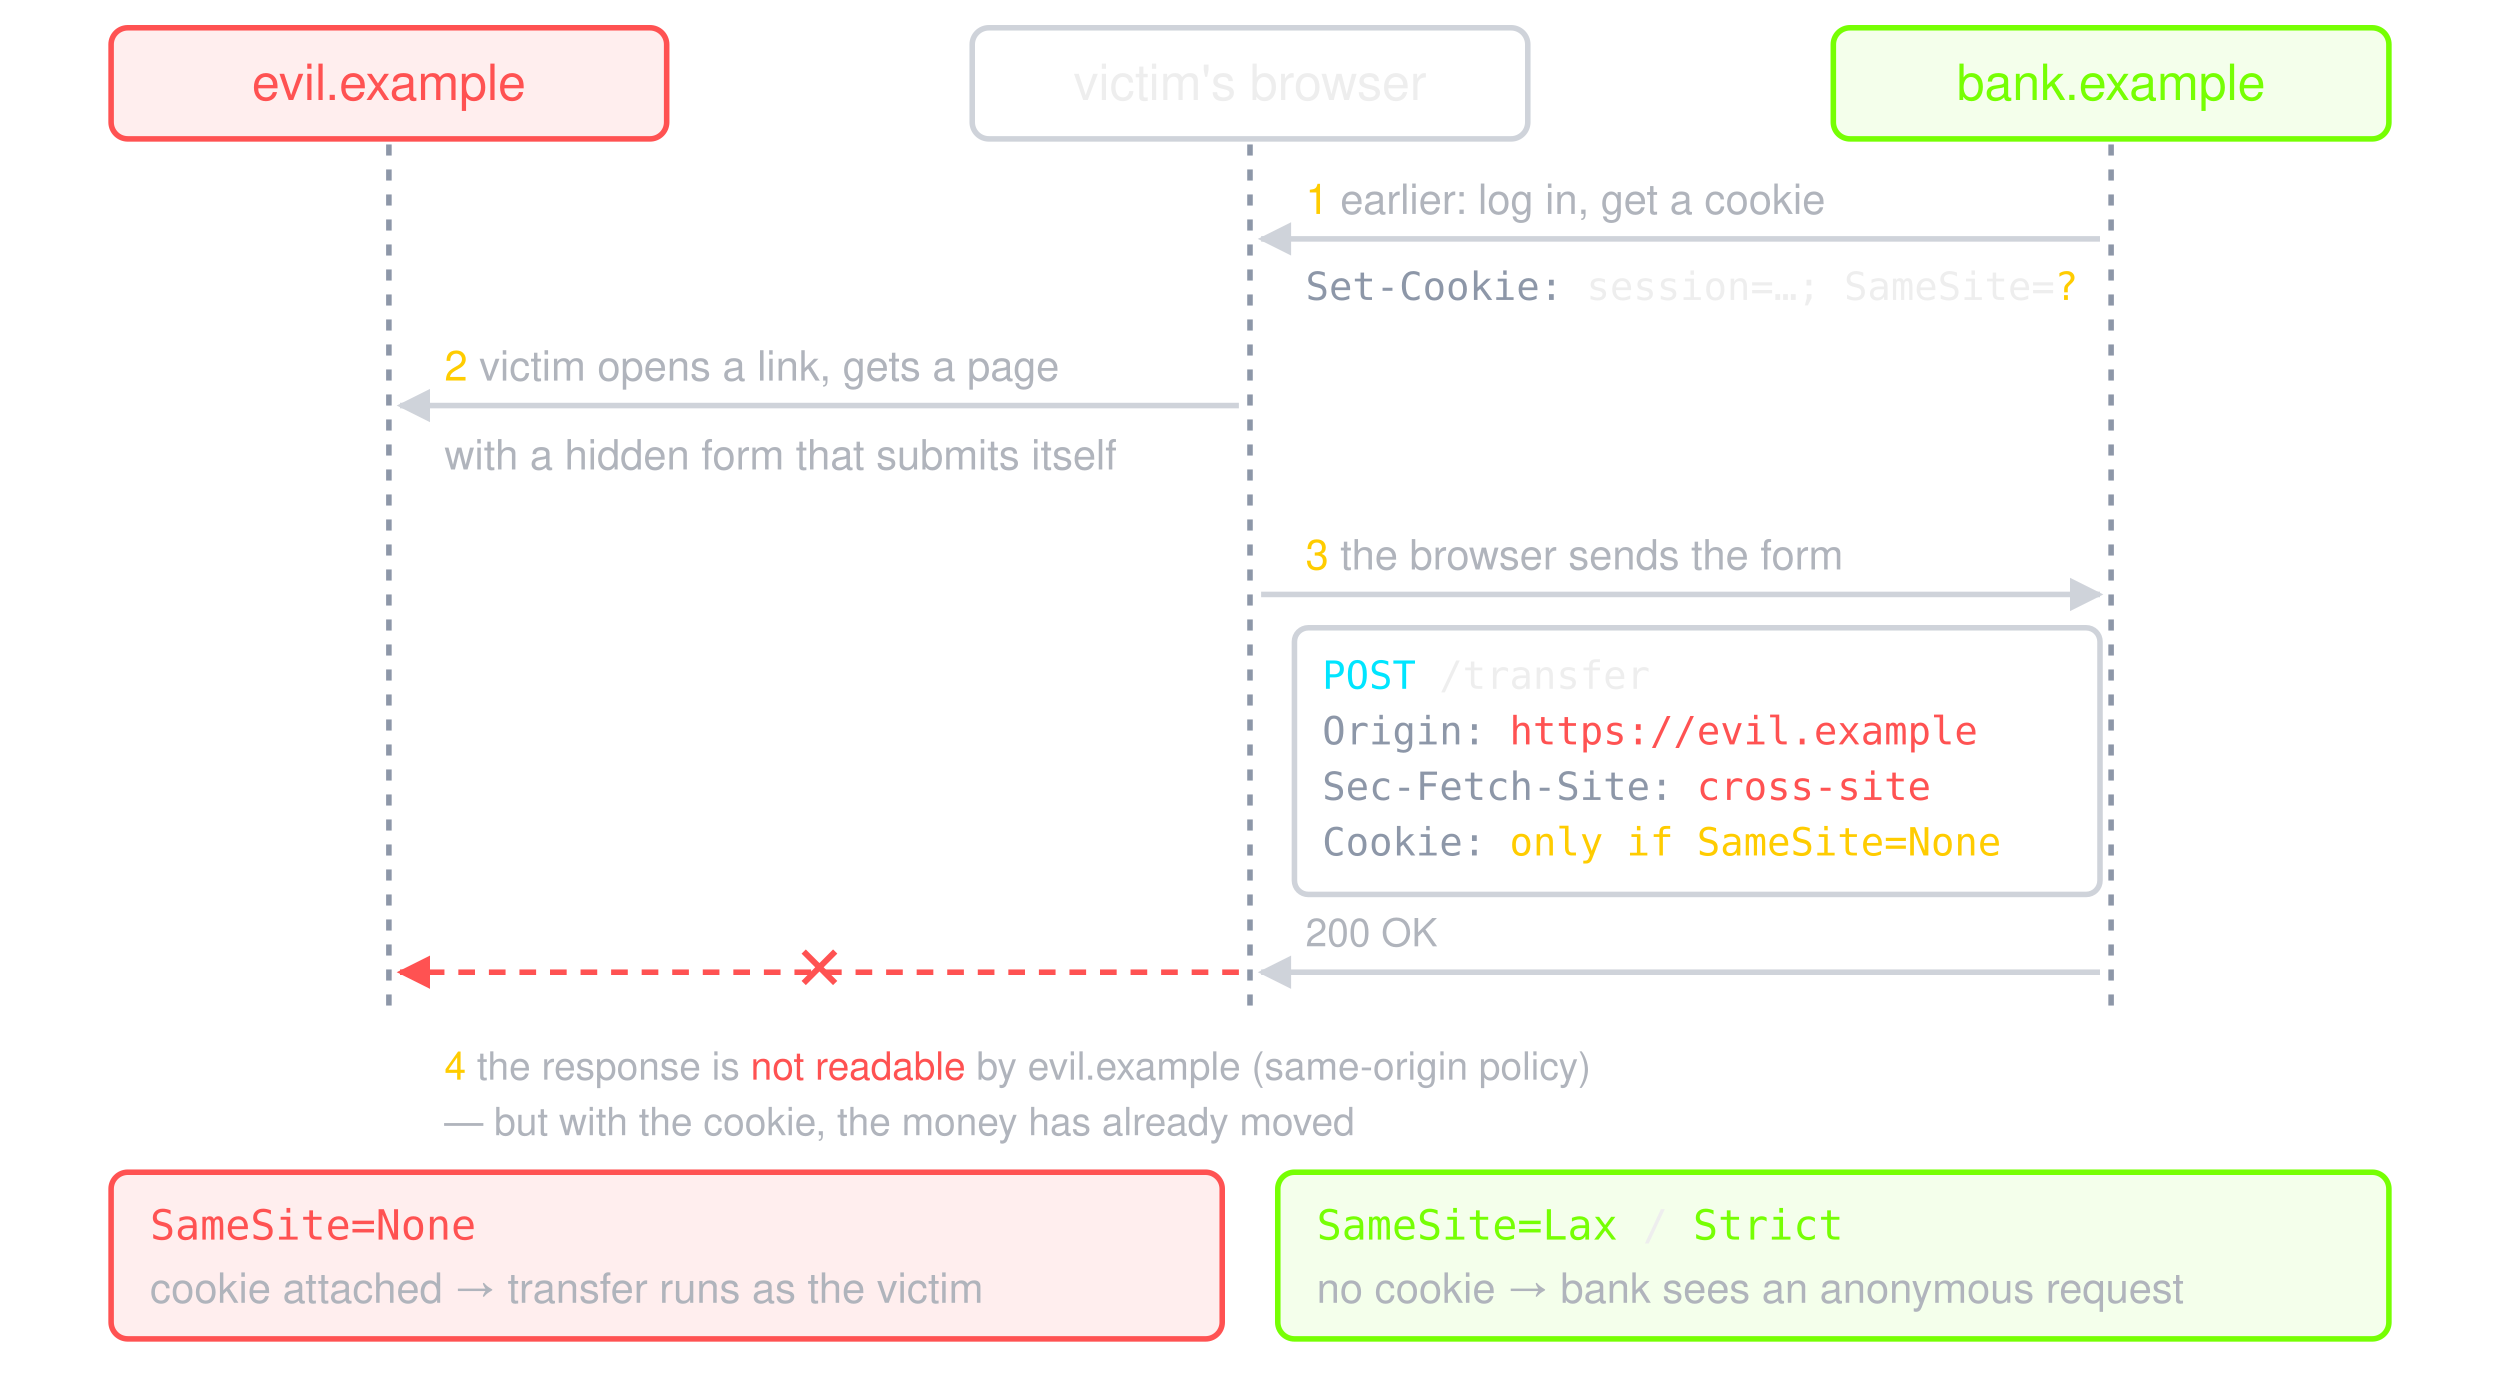
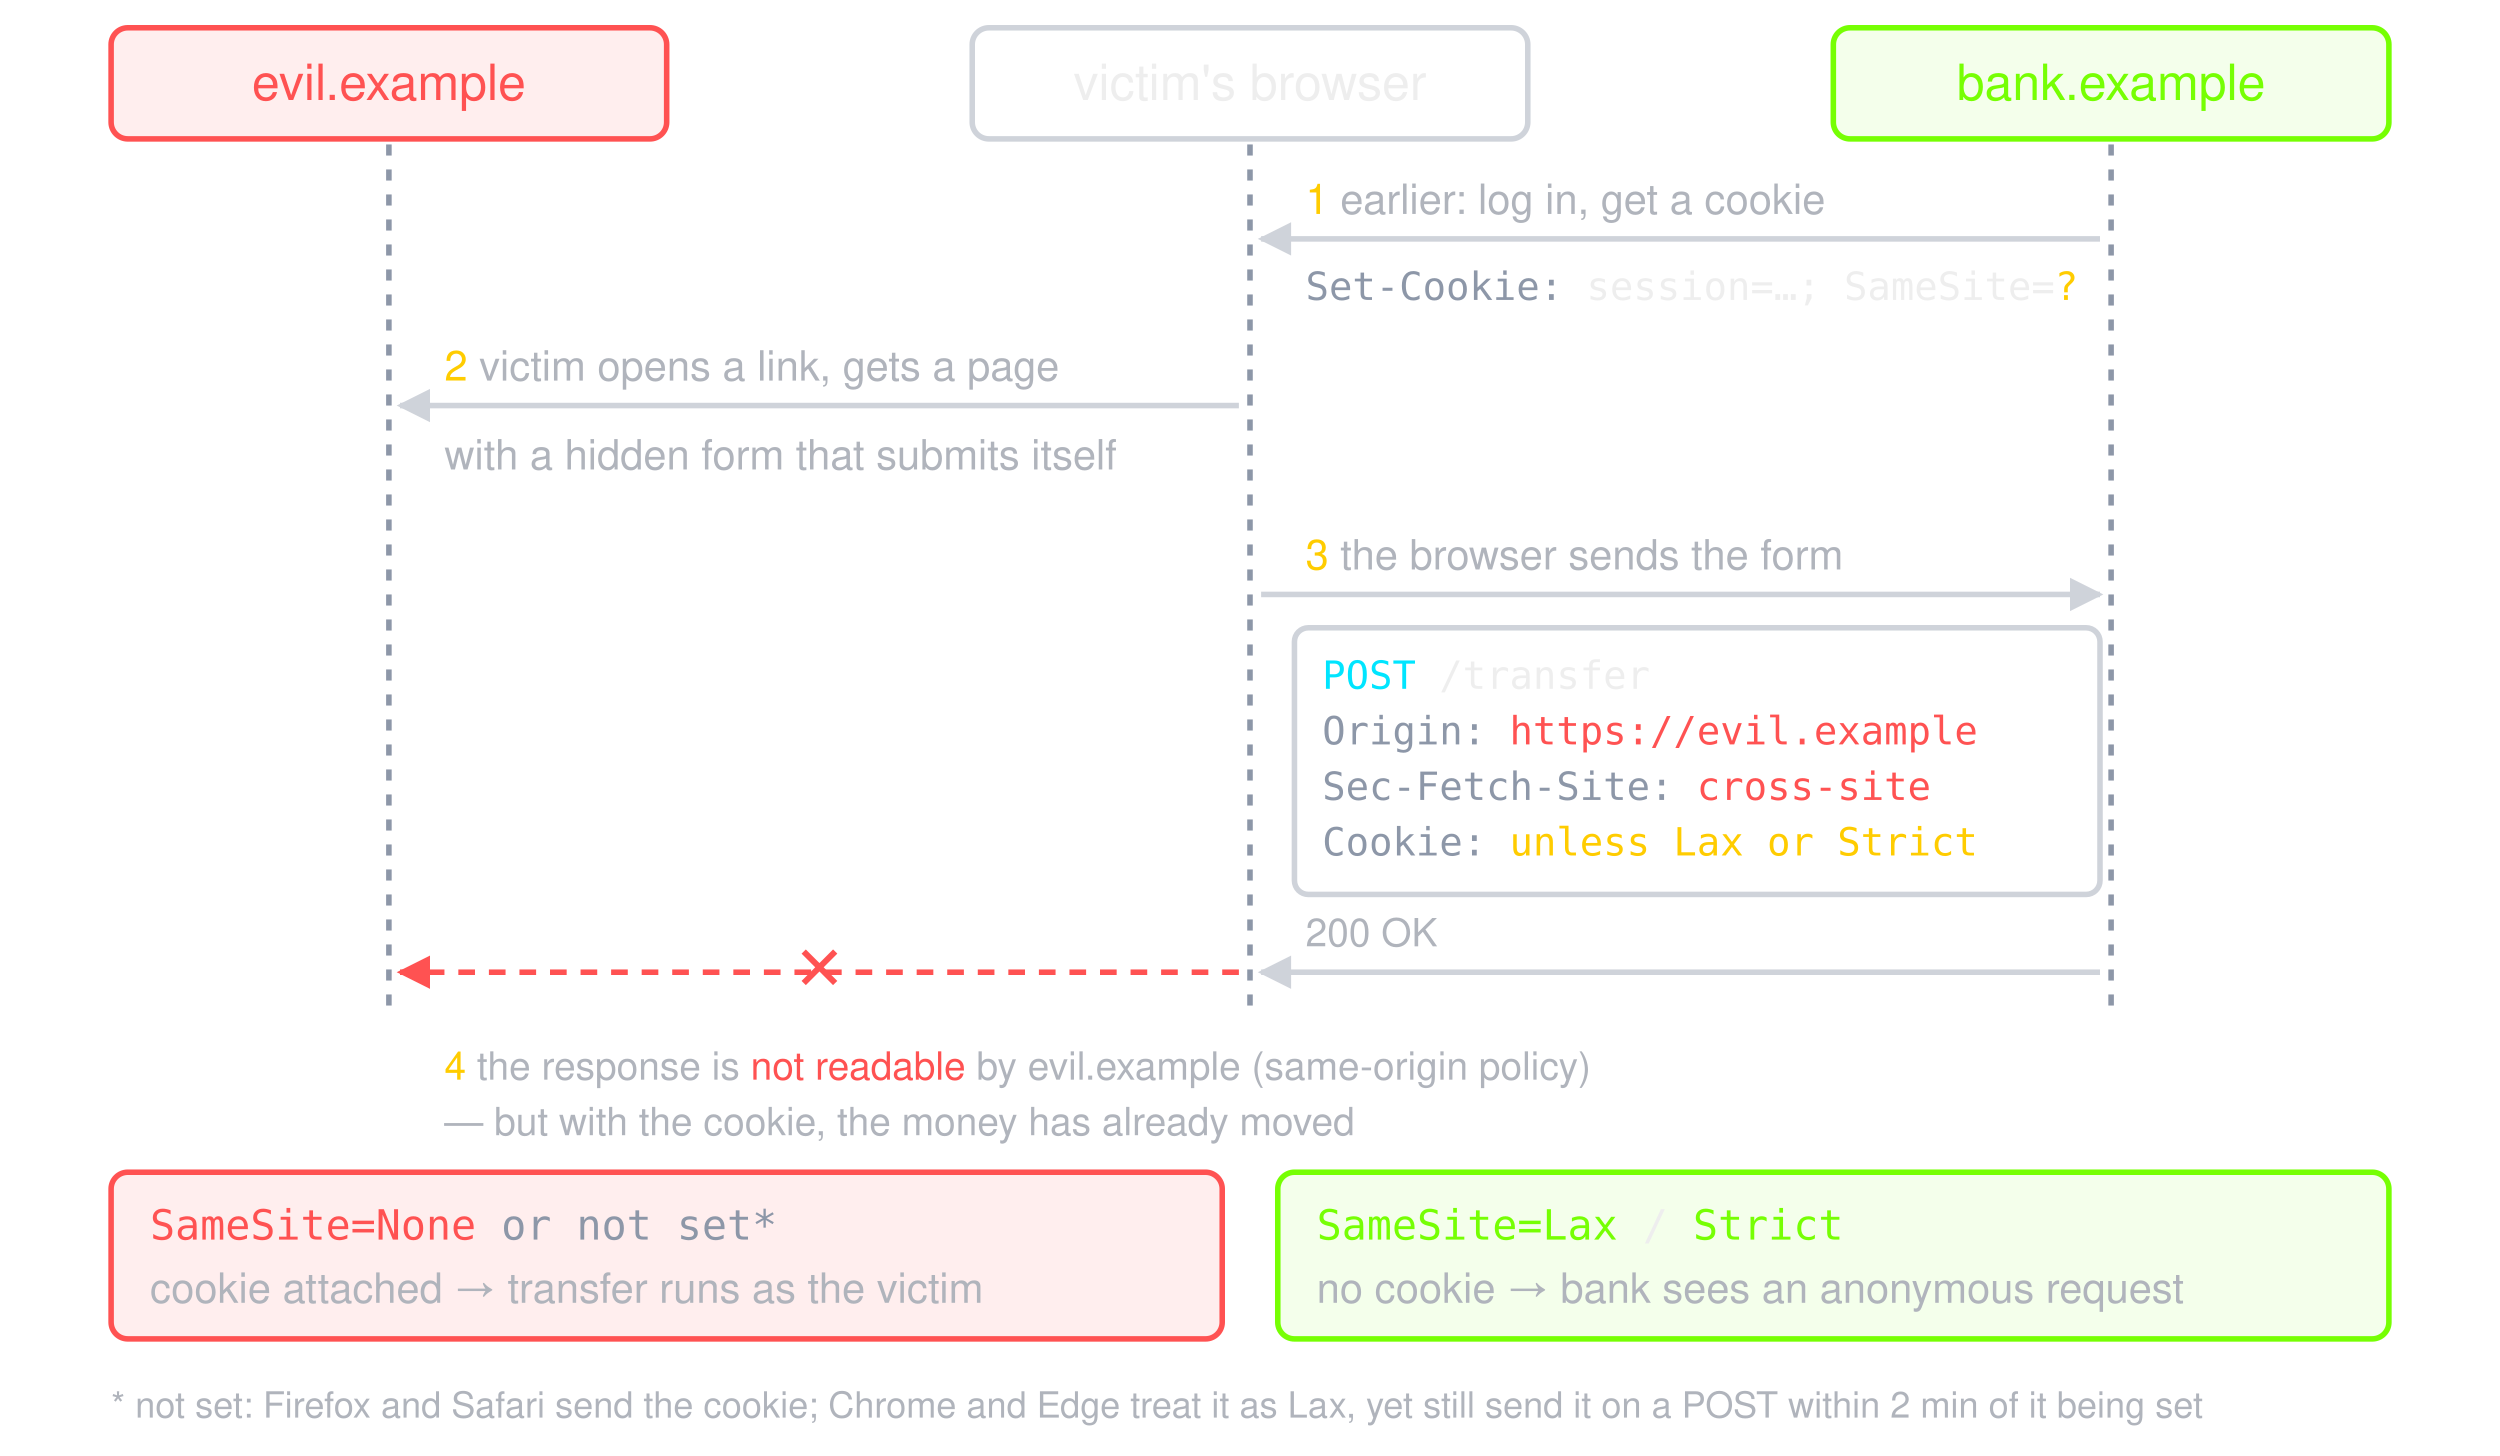
- <svg xmlns="http://www.w3.org/2000/svg" viewBox="0 0 900 500">
+ <svg xmlns="http://www.w3.org/2000/svg" viewBox="0 0 900 524">
  <style>
    text { font-family: "Helvetica Neue", Helvetica, Arial, sans-serif; font-size: 18px; fill: #eeeeee; text-anchor: middle; dominant-baseline: middle; }
    .small { font-size: 15px; fill: #b0b4bc; }
    .label { font-size: 15px; fill: #b0b4bc; text-anchor: start; }
    .mono { font-family: Menlo, Consolas, "DejaVu Sans Mono", monospace; font-size: 14px; text-anchor: start; }
    .box { fill: rgba(255, 255, 255, 0.06); stroke: #cfd3da; stroke-width: 2; }
    .evil { fill: rgba(255, 82, 82, 0.10); stroke: #ff5252; stroke-width: 2; }
    .bank { fill: rgba(118, 255, 3, 0.08); stroke: #76ff03; stroke-width: 2; }
    .life { fill: none; stroke: #8d97a8; stroke-width: 2; stroke-dasharray: 4 5; }
    .line { fill: none; stroke: #cfd3da; stroke-width: 2; marker-end: url(#arrow); }
    .no { fill: none; stroke: #ff5252; stroke-width: 2; stroke-dasharray: 6 5; marker-end: url(#red); }
    .orange { fill: #ff9100; } .green { fill: #76ff03; } .cyan { fill: #00e5ff; }
    .red { fill: #ff5252; } .violet { fill: #ee82ee; } .yellow { fill: #ffcc00; } .grey { fill: #8d97a8; }
  </style>
  <defs>
    <marker id="arrow" viewBox="0 0 10 10" refX="9" refY="5" markerWidth="6" markerHeight="6" orient="auto">
      <path d="M0,0 L10,5 L0,10 z" fill="#cfd3da" />
    </marker>
    <marker id="red" viewBox="0 0 10 10" refX="9" refY="5" markerWidth="6" markerHeight="6" orient="auto">
      <path d="M0,0 L10,5 L0,10 z" fill="#ff5252" />
    </marker>
  </defs>
  <rect class="evil" x="40" y="10" width="200" height="40" rx="6" />
  <text class="red" x="140" y="30">evil.example</text>
  <rect class="box" x="350" y="10" width="200" height="40" rx="6" />
  <text x="450" y="30">victim's browser</text>
  <rect class="bank" x="660" y="10" width="200" height="40" rx="6" />
  <text class="green" x="760" y="30">bank.example</text>
  <path class="life" d="M140,52 L140,366" />
  <path class="life" d="M450,52 L450,366" />
  <path class="life" d="M760,52 L760,366" />
  <path class="line" d="M756,86 L454,86" />
  <text class="label" x="470" y="72">
    <tspan class="yellow">1</tspan> earlier: log in, get a cookie</text>
  <text class="mono" x="470" y="104">
    <tspan class="grey">Set-Cookie:</tspan> session=…; SameSite=<tspan class="yellow">?</tspan>
  </text>
  <path class="line" d="M446,146 L144,146" />
  <text class="label" x="160" y="132">
    <tspan class="yellow">2</tspan> victim opens a link, gets a page</text>
  <text class="label" x="160" y="164">with a hidden form that submits itself</text>
  <path class="line" d="M454,214 L756,214" />
  <text class="label" x="470" y="200">
    <tspan class="yellow">3</tspan> the browser sends the form</text>
  <rect class="box" x="466" y="226" width="290" height="96" rx="5" />
  <text class="mono" x="476" y="244">
    <tspan class="cyan">POST</tspan> /transfer</text>
  <text class="mono" x="476" y="264">
    <tspan class="grey">Origin:</tspan>
    <tspan class="red">https://evil.example</tspan>
  </text>
  <text class="mono" x="476" y="284">
    <tspan class="grey">Sec-Fetch-Site:</tspan>
    <tspan class="red">cross-site</tspan>
  </text>
  <text class="mono" x="476" y="304">
    <tspan class="grey">Cookie:</tspan>
-     <tspan class="yellow">only if SameSite=None</tspan>
+     <tspan class="yellow">unless Lax or Strict</tspan>
  </text>
  <path class="line" d="M756,350 L454,350" />
  <text class="label" x="470" y="336" style="font-size: 14px">200 OK</text>
  <path class="no" d="M446,350 L144,350" />
  <text class="red" x="295" y="350" style="font-size: 22px; font-weight: bold">✕</text>
  <text class="label" x="160" y="384" style="font-size: 14px">
    <tspan class="yellow">4</tspan> the response is <tspan class="red">not readable</tspan> by evil.example (same-origin policy)</text>
  <text class="label" x="160" y="404" style="font-size: 14px">— but with the cookie, the money has already moved</text>
  <rect class="evil" x="40" y="422" width="400" height="60" rx="6" />
  <text class="mono" x="54" y="442" style="font-size: 15px">
    <tspan class="red">SameSite=None</tspan>
+     <tspan class="grey">or not set*</tspan>
  </text>
  <text class="small" x="54" y="464" style="text-anchor: start">cookie attached → transfer runs as the victim</text>
  <rect class="bank" x="460" y="422" width="400" height="60" rx="6" />
  <text class="mono" x="474" y="442" style="font-size: 15px">
    <tspan class="green">SameSite=Lax</tspan> / <tspan class="green">Strict</tspan>
  </text>
  <text class="small" x="474" y="464" style="text-anchor: start">no cookie → bank sees an anonymous request</text>
+   <text class="small" x="40" y="506" style="text-anchor: start; font-size: 13px">* not set: Firefox and Safari send the cookie; Chrome and Edge treat it as Lax, yet still send it on a POST within 2 min of it being set</text>
</svg>
